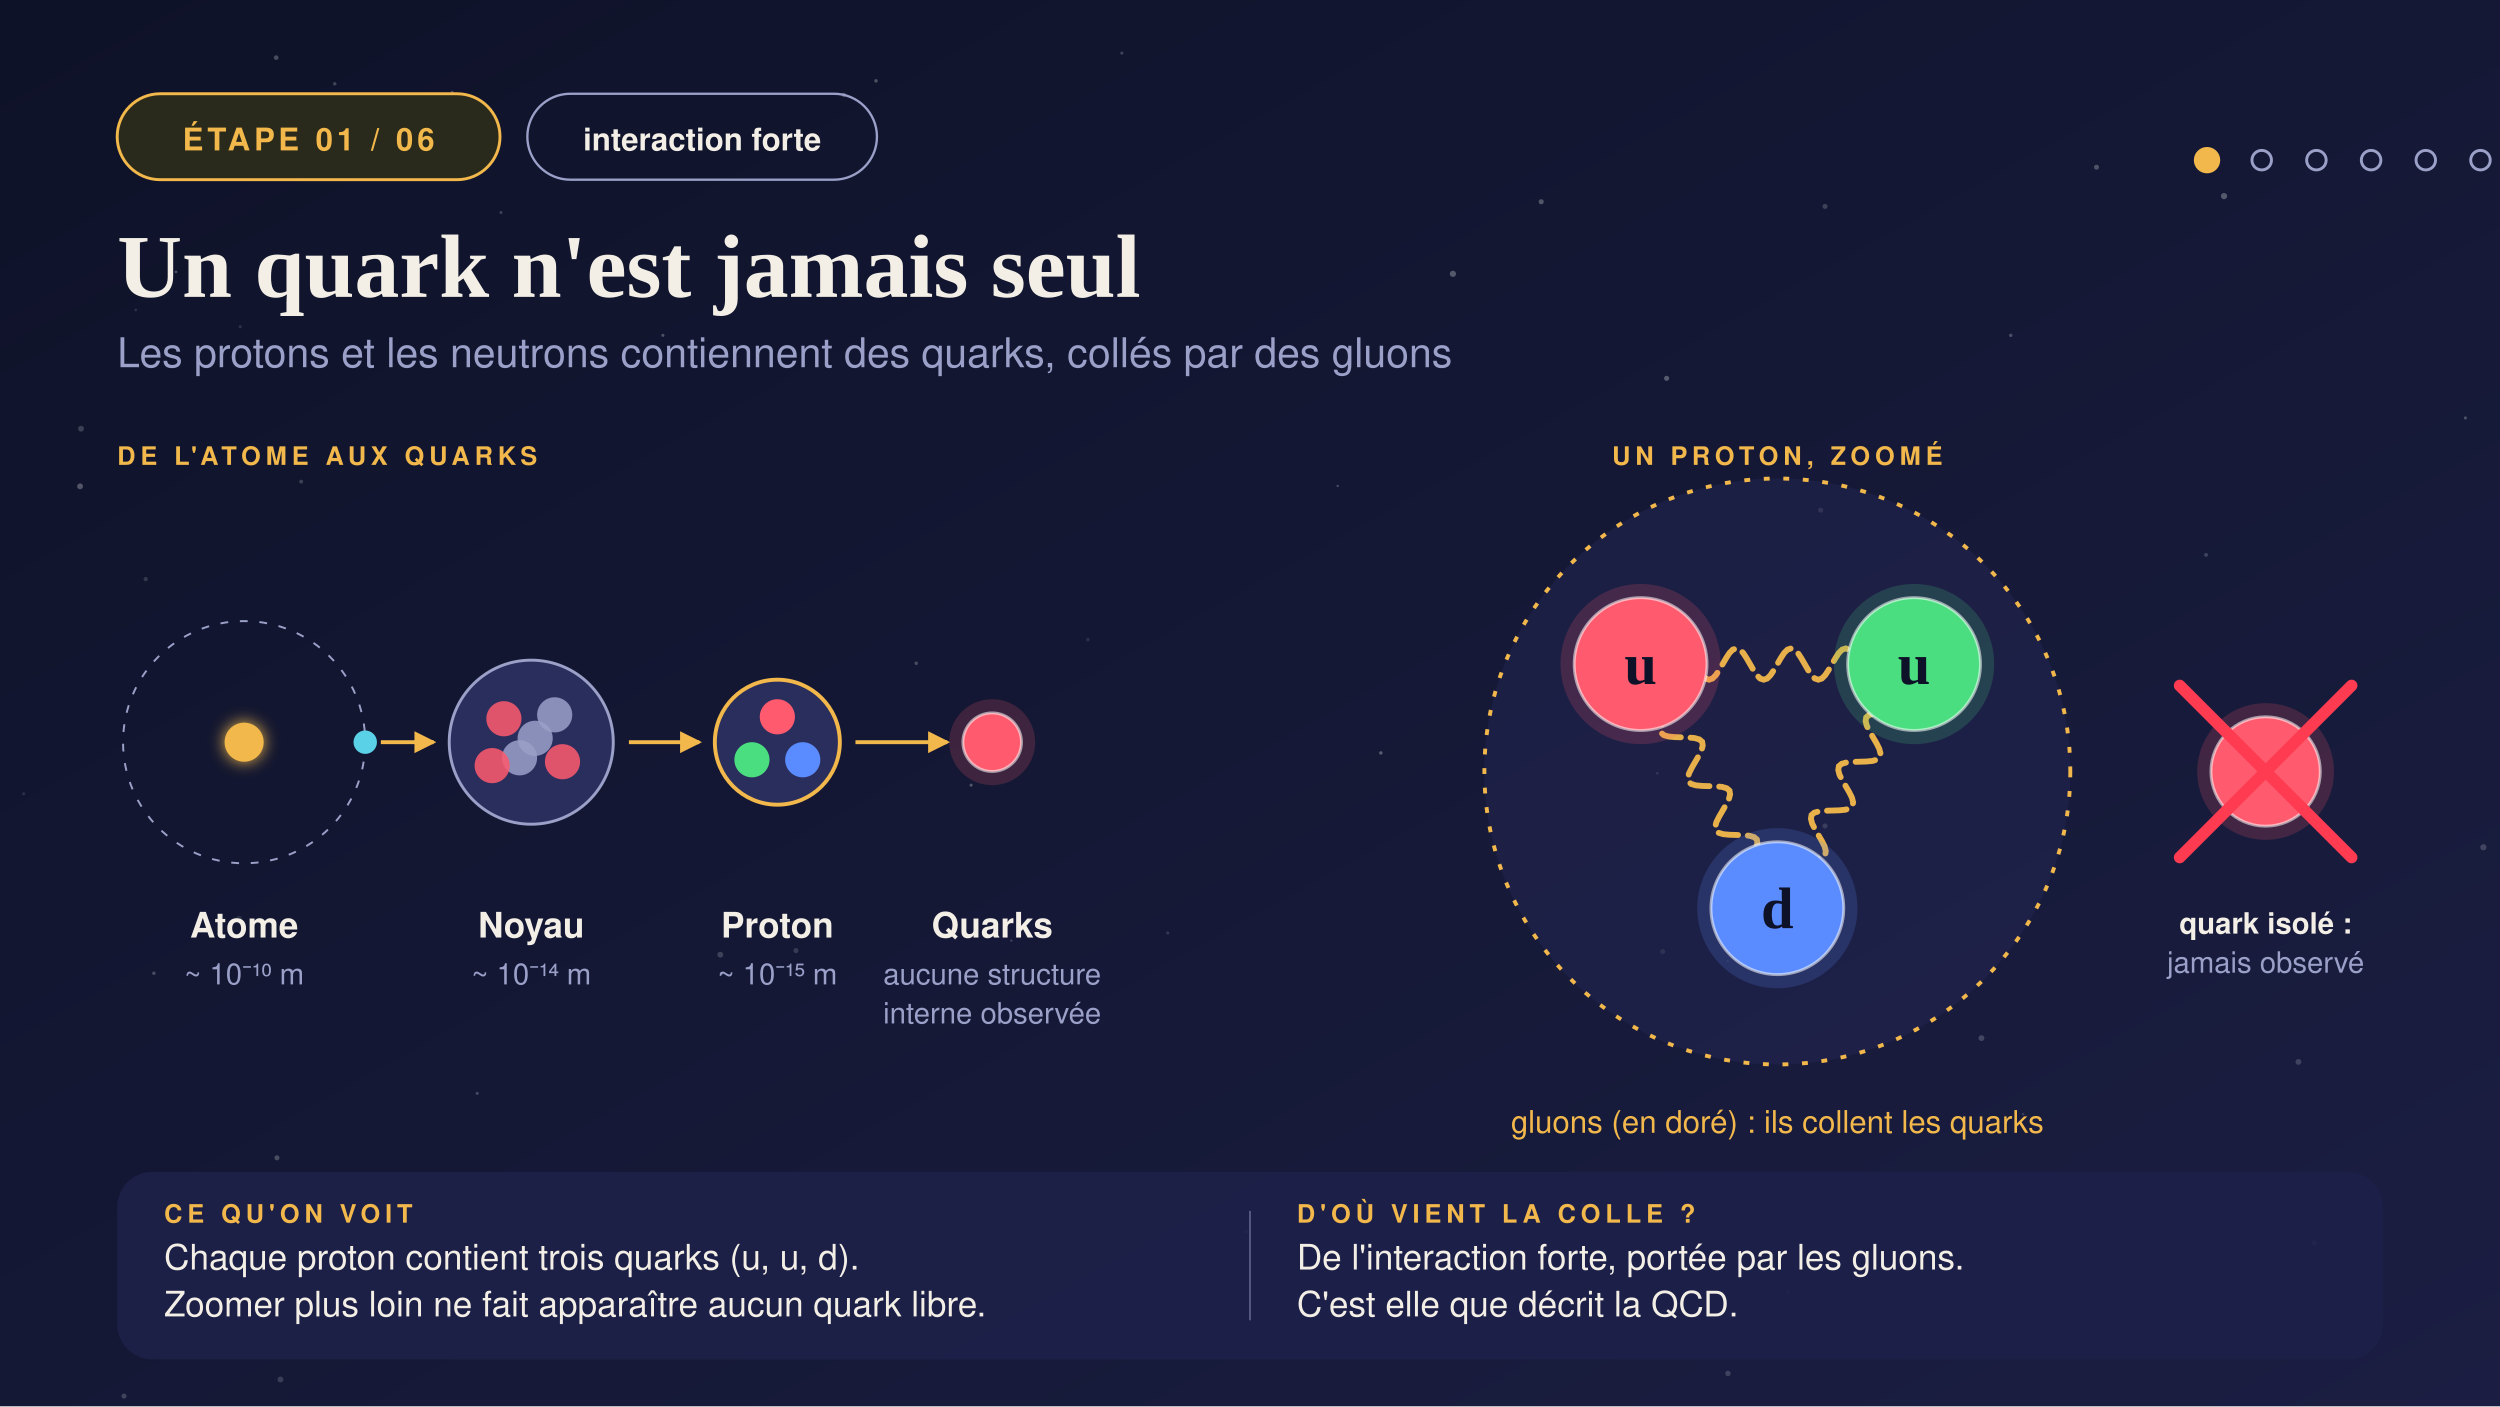
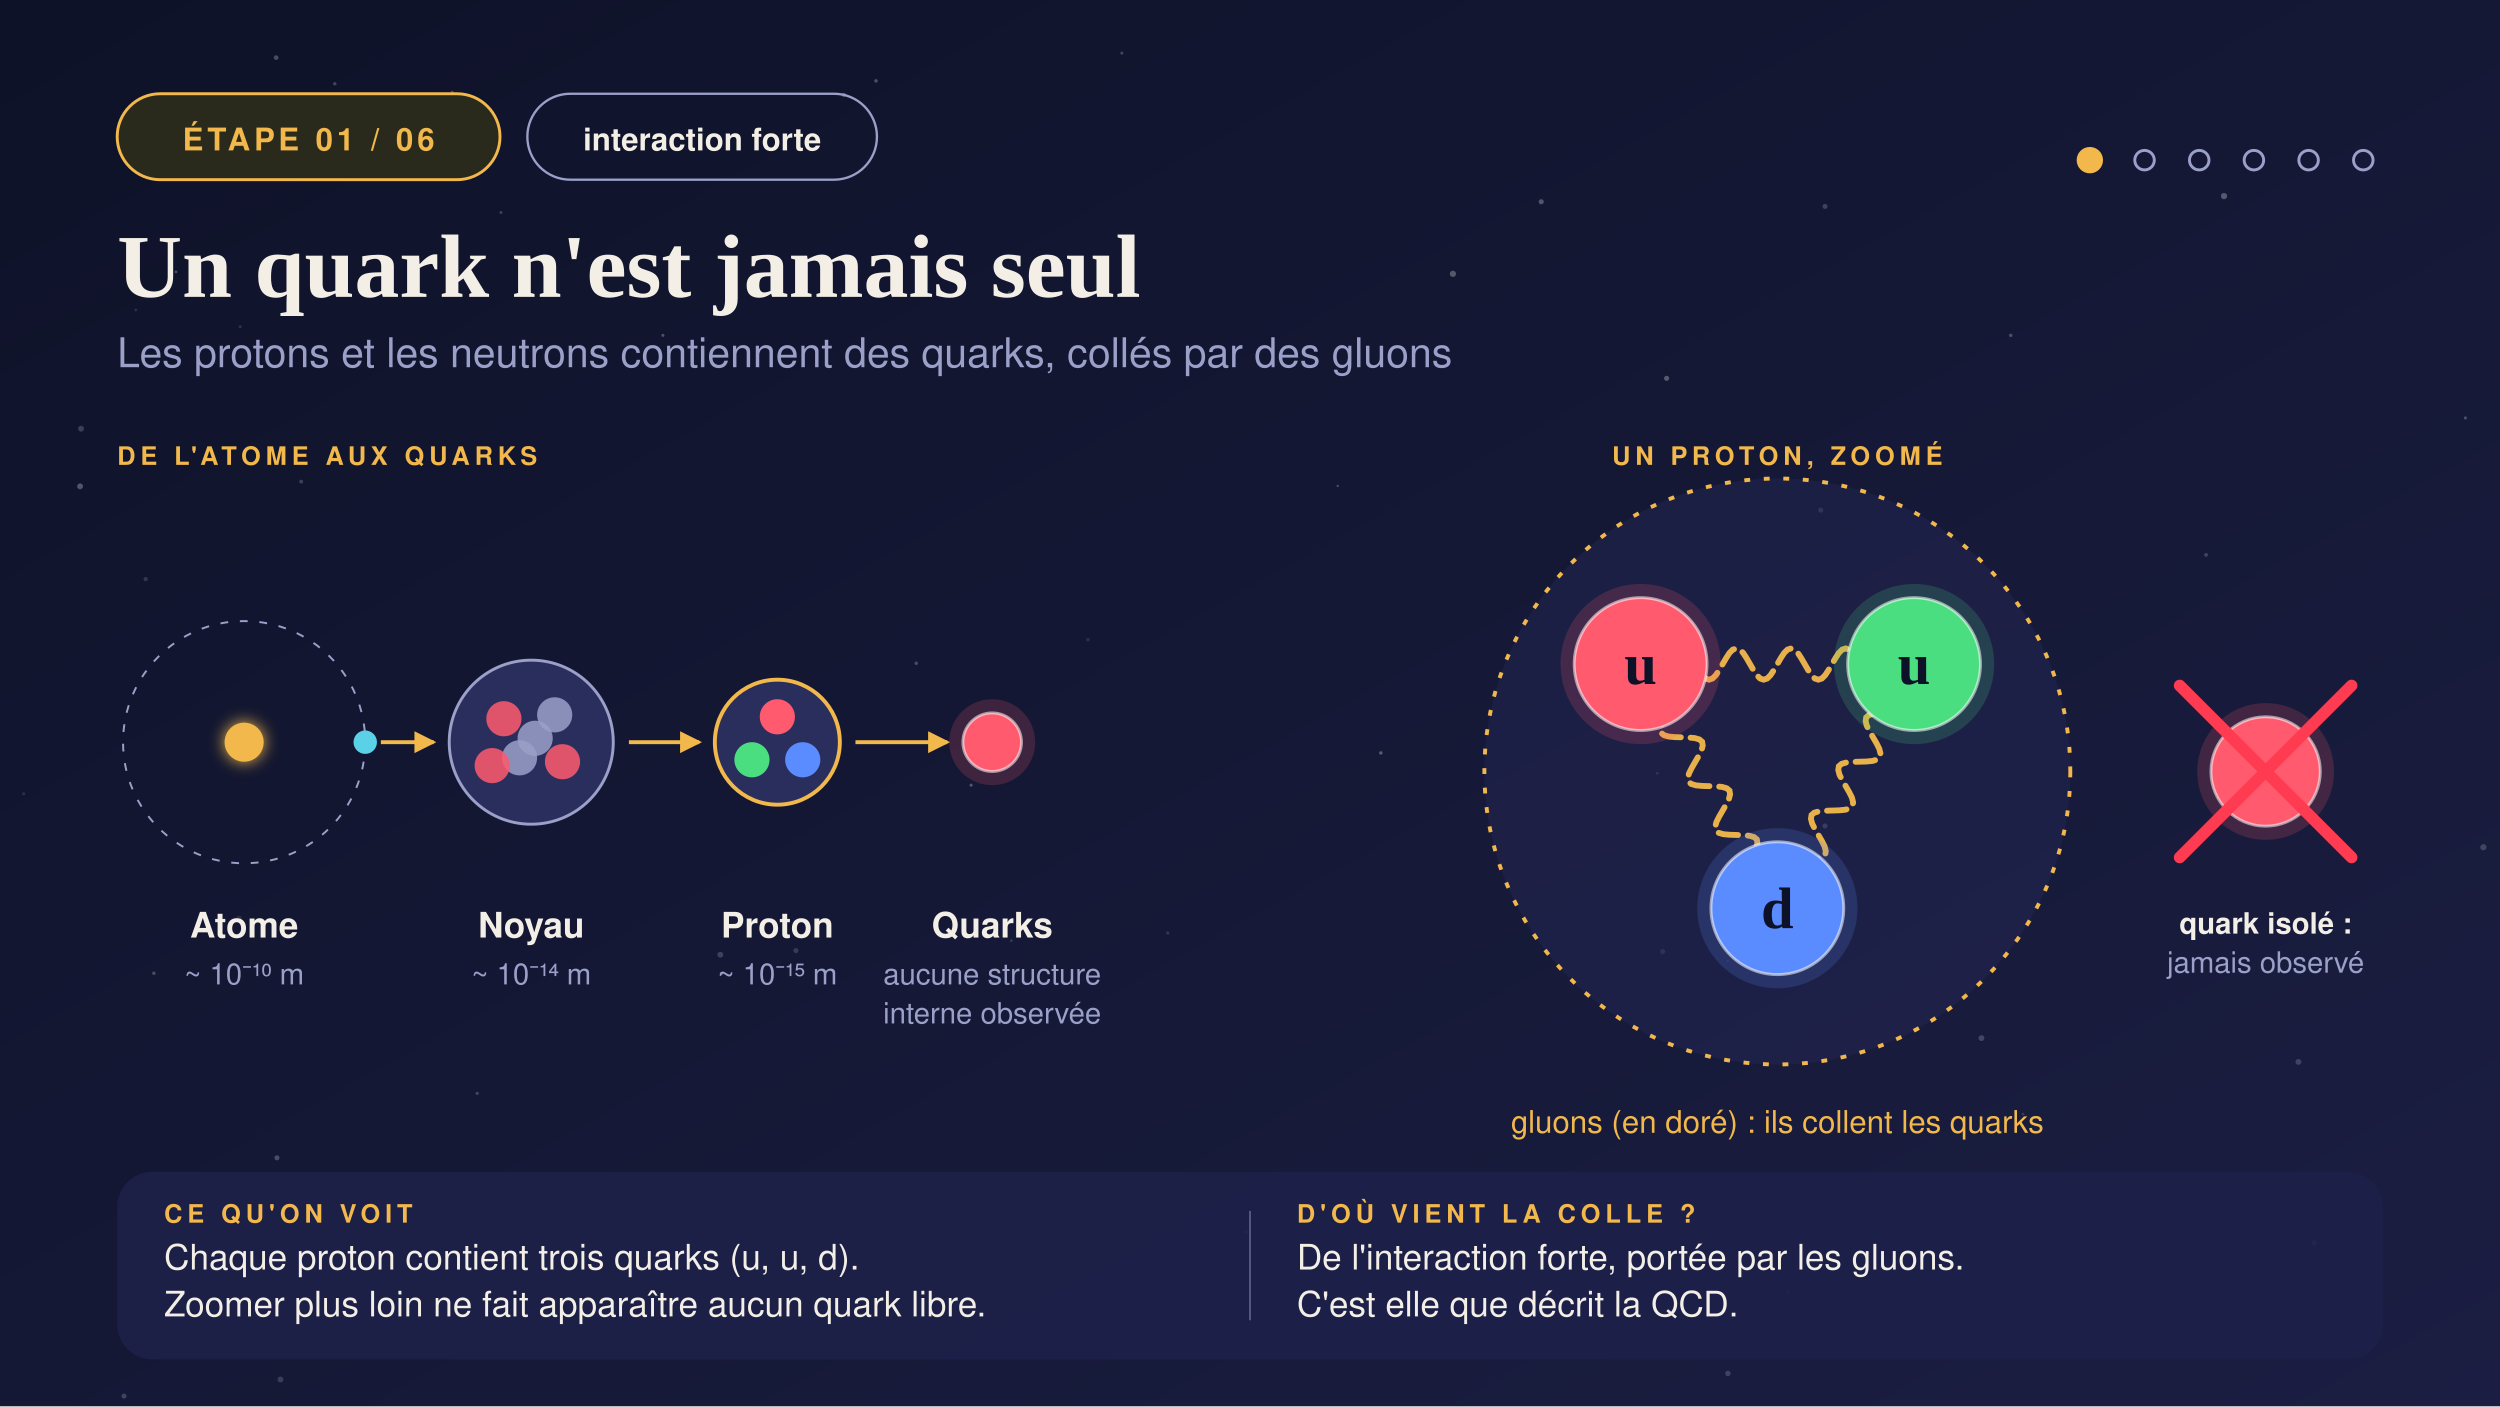
<svg xmlns="http://www.w3.org/2000/svg" viewBox="0 0 1280 720" width="1280" height="720" role="img" aria-labelledby="t d">
  <defs>
    <linearGradient id="bg" x1="0" y1="0" x2="1" y2="1">
      <stop offset="0" stop-color="#0e1228" />
      <stop offset="1" stop-color="#1b1e42" />
    </linearGradient>
    <filter id="glow" filterUnits="userSpaceOnUse" x="0" y="0" width="1280" height="720">
      <feGaussianBlur stdDeviation="4" result="b" />
      <feMerge>
        <feMergeNode in="b" />
        <feMergeNode in="SourceGraphic" />
      </feMerge>
    </filter>
    <marker id="ar" viewBox="0 0 10 10" refX="8" refY="5" markerWidth="7" markerHeight="7" orient="auto-start-reverse">
      <path d="M1 1L9 5L1 9Z" fill="#f2b84b" />
    </marker>
    <marker id="am" viewBox="0 0 10 10" refX="8" refY="5" markerWidth="7" markerHeight="7" orient="auto-start-reverse">
      <path d="M1 1L9 5L1 9Z" fill="#9aa0c8" />
    </marker>
  </defs>
  <rect width="1280" height="720" fill="url(#bg)" />
  <circle cx="743.9" cy="140.2" r="1.6" fill="#fff" fill-opacity="0.28" />
  <circle cx="597.9" cy="477.7" r="0.8" fill="#fff" fill-opacity="0.14" />
  <circle cx="369.3" cy="498.5" r="0.8" fill="#fff" fill-opacity="0.29" />
  <circle cx="90.1" cy="139.2" r="0.7" fill="#fff" fill-opacity="0.25" />
  <circle cx="469.1" cy="339.6" r="0.9" fill="#fff" fill-opacity="0.23" />
  <circle cx="517.0" cy="150.0" r="1.0" fill="#fff" fill-opacity="0.16" />
  <circle cx="141.8" cy="592.8" r="1.3" fill="#fff" fill-opacity="0.23" />
  <circle cx="1129.5" cy="284.1" r="1.0" fill="#fff" fill-opacity="0.18" />
  <circle cx="517.8" cy="481.6" r="0.6" fill="#fff" fill-opacity="0.19" />
  <circle cx="684.9" cy="248.8" r="0.6" fill="#fff" fill-opacity="0.24" />
  <circle cx="12.1" cy="406.4" r="0.8" fill="#fff" fill-opacity="0.11" />
  <circle cx="231.5" cy="47.3" r="0.8" fill="#fff" fill-opacity="0.24" />
  <circle cx="932.2" cy="261.2" r="1.3" fill="#fff" fill-opacity="0.20" />
  <circle cx="638.0" cy="630.6" r="0.9" fill="#fff" fill-opacity="0.27" />
  <circle cx="884.6" cy="492.1" r="0.6" fill="#fff" fill-opacity="0.12" />
  <circle cx="41.0" cy="249.0" r="1.5" fill="#fff" fill-opacity="0.28" />
  <circle cx="1073.4" cy="85.6" r="1.3" fill="#fff" fill-opacity="0.25" />
  <circle cx="1035.8" cy="570.4" r="0.7" fill="#fff" fill-opacity="0.14" />
  <circle cx="1014.5" cy="531.5" r="1.5" fill="#fff" fill-opacity="0.19" />
  <circle cx="1138.7" cy="100.4" r="1.6" fill="#fff" fill-opacity="0.28" />
  <circle cx="432.1" cy="48.6" r="1.1" fill="#fff" fill-opacity="0.24" />
  <circle cx="448.5" cy="41.4" r="0.9" fill="#fff" fill-opacity="0.26" />
  <circle cx="116.0" cy="674.8" r="0.9" fill="#fff" fill-opacity="0.14" />
  <circle cx="143.6" cy="706.3" r="1.5" fill="#fff" fill-opacity="0.16" />
  <circle cx="122.4" cy="470.4" r="1.5" fill="#fff" fill-opacity="0.10" />
  <circle cx="810.3" cy="616.8" r="1.1" fill="#fff" fill-opacity="0.21" />
  <circle cx="1029.5" cy="171.7" r="0.9" fill="#fff" fill-opacity="0.23" />
  <circle cx="707.0" cy="385.5" r="0.9" fill="#fff" fill-opacity="0.29" />
  <circle cx="368.8" cy="488.8" r="1.5" fill="#fff" fill-opacity="0.18" />
  <circle cx="69.5" cy="158.7" r="0.7" fill="#fff" fill-opacity="0.13" />
  <circle cx="154.2" cy="246.6" r="1.0" fill="#fff" fill-opacity="0.19" />
  <circle cx="851.3" cy="487.2" r="1.3" fill="#fff" fill-opacity="0.17" />
  <circle cx="848.5" cy="395.9" r="0.7" fill="#fff" fill-opacity="0.21" />
  <circle cx="407.5" cy="486.7" r="1.3" fill="#fff" fill-opacity="0.15" />
  <circle cx="557.0" cy="327.5" r="0.9" fill="#fff" fill-opacity="0.11" />
  <circle cx="63.5" cy="714.8" r="1.3" fill="#fff" fill-opacity="0.19" />
  <circle cx="853.3" cy="193.7" r="1.3" fill="#fff" fill-opacity="0.29" />
  <circle cx="989.7" cy="334.9" r="1.6" fill="#fff" fill-opacity="0.28" />
  <circle cx="74.6" cy="296.5" r="1.1" fill="#fff" fill-opacity="0.15" />
  <circle cx="789.1" cy="103.3" r="1.3" fill="#fff" fill-opacity="0.27" />
  <circle cx="78.8" cy="498.3" r="0.9" fill="#fff" fill-opacity="0.23" />
  <circle cx="884.7" cy="703.2" r="1.4" fill="#fff" fill-opacity="0.17" />
  <circle cx="934.4" cy="105.7" r="1.3" fill="#fff" fill-opacity="0.18" />
  <circle cx="339.4" cy="171.7" r="0.8" fill="#fff" fill-opacity="0.26" />
  <circle cx="123.0" cy="167.3" r="0.8" fill="#fff" fill-opacity="0.13" />
  <circle cx="934.4" cy="422.9" r="1.3" fill="#fff" fill-opacity="0.28" />
  <circle cx="574.4" cy="27.2" r="0.8" fill="#fff" fill-opacity="0.20" />
  <circle cx="915.6" cy="661.3" r="1.1" fill="#fff" fill-opacity="0.15" />
  <circle cx="758.6" cy="673.0" r="0.9" fill="#fff" fill-opacity="0.29" />
  <circle cx="1156.9" cy="415.4" r="1.1" fill="#fff" fill-opacity="0.13" />
  <circle cx="141.4" cy="29.5" r="1.2" fill="#fff" fill-opacity="0.24" />
  <circle cx="1271.5" cy="433.8" r="1.6" fill="#fff" fill-opacity="0.18" />
  <circle cx="171.4" cy="42.9" r="0.9" fill="#fff" fill-opacity="0.21" />
  <circle cx="1262.3" cy="214.0" r="0.8" fill="#fff" fill-opacity="0.24" />
  <circle cx="497.2" cy="402.0" r="0.8" fill="#fff" fill-opacity="0.27" />
  <circle cx="1176.8" cy="543.7" r="1.5" fill="#fff" fill-opacity="0.17" />
  <circle cx="41.5" cy="219.5" r="1.5" fill="#fff" fill-opacity="0.19" />
  <circle cx="256.5" cy="108.8" r="0.8" fill="#fff" fill-opacity="0.19" />
  <circle cx="1184.9" cy="636.4" r="1.4" fill="#fff" fill-opacity="0.25" />
  <circle cx="244.3" cy="559.8" r="0.8" fill="#fff" fill-opacity="0.21" />
  <rect x="60" y="48" width="196" height="44" rx="22" fill="#2a2a1c" stroke="#f2b84b" stroke-width="1.5" />
  <text x="158" y="77" font-family="'Segoe UI',Helvetica,Arial,sans-serif" font-size="16" fill="#f2b84b" text-anchor="middle" font-weight="700" letter-spacing="2">ÉTAPE 01 / 06</text>
  <rect x="270" y="48" width="179" height="44" rx="22" fill="none" stroke="#9aa0c8" stroke-width="1.2" />
  <text x="359.5" y="77" font-family="'Segoe UI',Helvetica,Arial,sans-serif" font-size="16" fill="#f3efe6" text-anchor="middle" font-weight="600">interaction forte</text>
-   <circle cx="1130" cy="82" r="6" fill="#f2b84b" stroke="#f2b84b" stroke-width="1.5" fill-opacity="1" />
-   <circle cx="1158" cy="82" r="5" fill="none" stroke="#9aa0c8" stroke-width="1.5" fill-opacity="0.55" />
-   <circle cx="1186" cy="82" r="5" fill="none" stroke="#9aa0c8" stroke-width="1.5" fill-opacity="0.55" />
-   <circle cx="1214" cy="82" r="5" fill="none" stroke="#9aa0c8" stroke-width="1.5" fill-opacity="0.55" />
-   <circle cx="1242" cy="82" r="5" fill="none" stroke="#9aa0c8" stroke-width="1.5" fill-opacity="0.55" />
-   <circle cx="1270" cy="82" r="5" fill="none" stroke="#9aa0c8" stroke-width="1.5" fill-opacity="0.55" />
+   <circle cx="1070" cy="82" r="6" fill="#f2b84b" stroke="#f2b84b" stroke-width="1.5" fill-opacity="1" />
+   <circle cx="1098" cy="82" r="5" fill="none" stroke="#9aa0c8" stroke-width="1.5" fill-opacity="0.55" />
+   <circle cx="1126" cy="82" r="5" fill="none" stroke="#9aa0c8" stroke-width="1.5" fill-opacity="0.55" />
+   <circle cx="1154" cy="82" r="5" fill="none" stroke="#9aa0c8" stroke-width="1.5" fill-opacity="0.55" />
+   <circle cx="1182" cy="82" r="5" fill="none" stroke="#9aa0c8" stroke-width="1.5" fill-opacity="0.55" />
+   <circle cx="1210" cy="82" r="5" fill="none" stroke="#9aa0c8" stroke-width="1.5" fill-opacity="0.55" />
  <text x="60" y="152" font-family="Georgia,'Times New Roman',serif" font-size="46" fill="#f3efe6" text-anchor="start" font-weight="700">Un quark n'est jamais seul</text>
  <text x="60" y="188" font-family="'Segoe UI',Helvetica,Arial,sans-serif" font-size="21" fill="#9aa0c8" text-anchor="start" font-weight="400">Les protons et les neutrons contiennent des quarks, collés par des gluons</text>
  <text x="60" y="238" font-family="'Segoe UI',Helvetica,Arial,sans-serif" font-size="13" fill="#f2b84b" text-anchor="start" font-weight="700" letter-spacing="2.5">DE L'ATOME AUX QUARKS</text>
  <circle cx="125" cy="380" r="62" fill="none" stroke="#9aa0c8" stroke-dasharray="4 6" />
  <g>
    <animateTransform attributeName="transform" type="rotate" from="0 125 380" to="360 125 380" dur="6s" repeatCount="indefinite" />
    <circle cx="187" cy="380" r="6" fill="#5ad1e6" />
  </g>
  <circle cx="125" cy="380" r="10" fill="#f2b84b" filter="url(#glow)" />
  <circle cx="272" cy="380" r="42" fill="#2a2e5c" stroke="#9aa0c8" stroke-width="1.5" />
  <circle cx="258" cy="368" r="9" fill="#ff5a6e" fill-opacity=".85" />
  <circle cx="284" cy="366" r="9" fill="#9aa0c8" fill-opacity=".85" />
  <circle cx="266" cy="388" r="9" fill="#9aa0c8" fill-opacity=".85" />
  <circle cx="288" cy="390" r="9" fill="#ff5a6e" fill-opacity=".85" />
  <circle cx="252" cy="392" r="9" fill="#ff5a6e" fill-opacity=".85" />
  <circle cx="274" cy="378" r="9" fill="#9aa0c8" fill-opacity=".85" />
  <circle cx="398" cy="380" r="32" fill="#2a2e5c" stroke="#f2b84b" stroke-width="2" />
  <circle cx="398" cy="367" r="9" fill="#ff5a6e" />
  <circle cx="385" cy="389" r="9" fill="#4ade80" />
  <circle cx="411" cy="389" r="9" fill="#5b8cff" />
  <g>
    <circle cx="508" cy="380" r="22" fill="#ff5a6e" fill-opacity=".18" />
    <circle cx="508" cy="380" r="15" fill="#ff5a6e" stroke="#fff" stroke-opacity=".55" stroke-width="1.5" />
  </g>
  <line x1="195" y1="380" x2="222" y2="380" stroke="#f2b84b" stroke-width="2" marker-end="url(#ar)" />
  <line x1="322" y1="380" x2="358" y2="380" stroke="#f2b84b" stroke-width="2" marker-end="url(#ar)" />
  <line x1="438" y1="380" x2="485" y2="380" stroke="#f2b84b" stroke-width="2" marker-end="url(#ar)" />
  <text x="125" y="480" font-family="'Segoe UI',Helvetica,Arial,sans-serif" font-size="18" fill="#f3efe6" text-anchor="middle" font-weight="700">Atome</text>
  <text x="125" y="504" font-family="'Segoe UI',Helvetica,Arial,sans-serif" font-size="15" fill="#9aa0c8" text-anchor="middle" font-weight="400">~ 10⁻¹⁰ m</text>
  <text x="272" y="480" font-family="'Segoe UI',Helvetica,Arial,sans-serif" font-size="18" fill="#f3efe6" text-anchor="middle" font-weight="700">Noyau</text>
  <text x="272" y="504" font-family="'Segoe UI',Helvetica,Arial,sans-serif" font-size="15" fill="#9aa0c8" text-anchor="middle" font-weight="400">~ 10⁻¹⁴ m</text>
  <text x="398" y="480" font-family="'Segoe UI',Helvetica,Arial,sans-serif" font-size="18" fill="#f3efe6" text-anchor="middle" font-weight="700">Proton</text>
  <text x="398" y="504" font-family="'Segoe UI',Helvetica,Arial,sans-serif" font-size="15" fill="#9aa0c8" text-anchor="middle" font-weight="400">~ 10⁻¹⁵ m</text>
  <text x="508" y="480" font-family="'Segoe UI',Helvetica,Arial,sans-serif" font-size="18" fill="#f3efe6" text-anchor="middle" font-weight="700">Quarks</text>
  <text x="508" y="504" font-family="'Segoe UI',Helvetica,Arial,sans-serif" font-size="15" fill="#9aa0c8" text-anchor="middle" font-weight="400">aucune structure</text>
  <text x="508" y="524" font-family="'Segoe UI',Helvetica,Arial,sans-serif" font-size="15" fill="#9aa0c8" text-anchor="middle" font-weight="400">interne observée</text>
  <text x="910" y="238" font-family="'Segoe UI',Helvetica,Arial,sans-serif" font-size="13" fill="#f2b84b" text-anchor="middle" font-weight="700" letter-spacing="2.5">UN PROTON, ZOOMÉ</text>
  <circle cx="910" cy="395" r="150" fill="#232650" fill-opacity=".55" stroke="#f2b84b" stroke-width="2" stroke-dasharray="3 7" />
  <path d="M840.0,340.0 L841.8,340.3 L843.5,341.1 L845.2,342.2 L847.0,343.2 L848.8,343.7 L850.5,343.4 L852.2,342.1 L854.0,340.0 L855.8,337.2 L857.5,334.3 L859.2,332.6 L861.0,332.0 L862.8,332.6 L864.5,334.3 L866.2,336.9 L868.0,340.0 L869.8,343.1 L871.5,345.7 L873.2,347.4 L875.0,348.0 L876.8,347.4 L878.5,345.7 L880.2,343.1 L882.0,340.0 L883.8,336.9 L885.5,334.3 L887.2,332.6 L889.0,332.0 L890.8,332.6 L892.5,334.3 L894.2,336.9 L896.0,340.0 L897.8,343.1 L899.5,345.7 L901.2,347.4 L903.0,348.0 L904.8,347.4 L906.5,345.7 L908.2,343.1 L910.0,340.0 L911.8,336.9 L913.5,334.3 L915.2,332.6 L917.0,332.0 L918.8,332.6 L920.5,334.3 L922.2,336.9 L924.0,340.0 L925.8,343.1 L927.5,345.7 L929.2,347.4 L931.0,348.0 L932.8,347.4 L934.5,345.7 L936.2,343.1 L938.0,340.0 L939.8,336.9 L941.5,334.3 L943.2,332.6 L945.0,332.0 L946.8,332.6 L948.5,334.3 L950.2,336.9 L952.0,340.0 L953.8,343.1 L955.5,345.7 L957.2,347.4 L959.0,348.0 L960.8,347.4 L962.5,345.7 L964.2,342.8 L966.0,340.0 L967.8,337.9 L969.5,336.6 L971.2,336.3 L973.0,336.8 L974.8,337.8 L976.5,338.9 L978.2,339.7 L980.0,340.0" fill="none" stroke="#f2b84b" stroke-width="3" stroke-linecap="round" stroke-dasharray="10 5" opacity=".95">
    <animate attributeName="stroke-dashoffset" from="0" to="-45" dur="1.5s" repeatCount="indefinite" />
  </path>
  <path d="M980.0,340.0 L978.9,341.4 L977.3,342.6 L975.4,343.6 L973.7,344.7 L972.4,346.0 L971.8,347.7 L972.0,349.9 L973.0,352.5 L974.5,355.4 L976.2,358.4 L976.8,360.8 L976.5,362.7 L975.1,363.9 L972.7,364.6 L969.5,364.9 L966.0,365.0 L962.5,365.1 L959.3,365.4 L956.9,366.1 L955.5,367.3 L955.2,369.2 L955.8,371.6 L957.2,374.4 L959.0,377.5 L960.8,380.6 L962.2,383.4 L962.8,385.8 L962.5,387.7 L961.1,388.9 L958.7,389.6 L955.5,389.9 L952.0,390.0 L948.5,390.1 L945.3,390.4 L942.9,391.1 L941.5,392.3 L941.2,394.2 L941.8,396.6 L943.2,399.4 L945.0,402.5 L946.8,405.6 L948.2,408.4 L948.8,410.8 L948.5,412.7 L947.1,413.9 L944.7,414.6 L941.5,414.9 L938.0,415.0 L934.5,415.1 L931.3,415.4 L928.9,416.1 L927.5,417.3 L927.2,419.2 L927.8,421.6 L929.2,424.4 L931.0,427.5 L932.8,430.6 L934.2,433.4 L934.8,435.8 L934.5,437.7 L933.1,438.9 L930.7,439.6 L927.5,439.9 L924.0,440.0 L920.5,440.1 L917.3,440.4 L914.9,441.1 L913.5,442.3 L913.2,444.2 L913.8,446.6 L915.5,449.6 L917.0,452.5 L918.0,455.1 L918.2,457.3 L917.6,459.0 L916.3,460.3 L914.6,461.4 L912.7,462.4 L911.1,463.6 L910.0,465.0" fill="none" stroke="#f2b84b" stroke-width="3" stroke-linecap="round" stroke-dasharray="10 5" opacity=".95">
    <animate attributeName="stroke-dashoffset" from="0" to="-45" dur="1.304s" repeatCount="indefinite" />
  </path>
  <path d="M910.0,465.0 L909.4,463.3 L909.2,461.3 L909.3,459.2 L909.3,457.2 L908.8,455.4 L907.7,454.0 L905.7,453.0 L903.0,452.5 L899.7,452.3 L896.3,452.1 L893.9,451.4 L892.5,450.2 L892.2,448.3 L892.8,445.9 L894.2,443.1 L896.0,440.0 L897.8,436.9 L899.2,434.1 L899.8,431.7 L899.5,429.8 L898.1,428.6 L895.7,427.9 L892.5,427.6 L889.0,427.5 L885.5,427.4 L882.3,427.1 L879.9,426.4 L878.5,425.2 L878.2,423.3 L878.8,420.9 L880.2,418.1 L882.0,415.0 L883.8,411.9 L885.2,409.1 L885.8,406.7 L885.5,404.8 L884.1,403.6 L881.7,402.9 L878.5,402.6 L875.0,402.5 L871.5,402.4 L868.3,402.1 L865.9,401.4 L864.5,400.2 L864.2,398.3 L864.8,395.9 L866.2,393.1 L868.0,390.0 L869.8,386.9 L871.2,384.1 L871.8,381.7 L871.5,379.8 L870.1,378.6 L867.7,377.9 L864.5,377.6 L861.0,377.5 L857.5,377.4 L854.3,377.1 L851.9,376.4 L850.5,375.2 L850.2,373.3 L850.8,370.9 L852.2,368.1 L854.0,365.0 L855.8,361.9 L857.2,359.1 L857.8,356.7 L857.5,354.8 L856.1,353.6 L853.7,352.9 L850.3,352.7 L847.0,352.5 L844.3,352.0 L842.3,351.0 L841.2,349.6 L840.7,347.8 L840.7,345.8 L840.8,343.7 L840.6,341.7 L840.0,340.0" fill="none" stroke="#f2b84b" stroke-width="3" stroke-linecap="round" stroke-dasharray="10 5" opacity=".95">
    <animate attributeName="stroke-dashoffset" from="0" to="-45" dur="1.154s" repeatCount="indefinite" />
  </path>
  <g>
    <animateTransform attributeName="transform" type="translate" values="0 0;2.1 1.5;-0.5 -1.4;0.1 -0.6;0 0" dur="2.6s" repeatCount="indefinite" />
    <circle cx="840" cy="340" r="41" fill="#ff5a6e" fill-opacity=".18" />
    <circle cx="840" cy="340" r="34" fill="#ff5a6e" stroke="#fff" stroke-opacity=".55" stroke-width="1.5" />
    <text x="840" y="350.2" font-family="Georgia,'Times New Roman',serif" font-size="30" fill="#0e1228" text-anchor="middle" font-weight="700">u</text>
  </g>
  <g>
    <animateTransform attributeName="transform" type="translate" values="0 0;-2.2 2.1;1.6 -1.5;-0.0 -0.3;0 0" dur="3.1s" repeatCount="indefinite" />
    <circle cx="980" cy="340" r="41" fill="#4ade80" fill-opacity=".18" />
    <circle cx="980" cy="340" r="34" fill="#4ade80" stroke="#fff" stroke-opacity=".55" stroke-width="1.5" />
    <text x="980" y="350.2" font-family="Georgia,'Times New Roman',serif" font-size="30" fill="#0e1228" text-anchor="middle" font-weight="700">u</text>
  </g>
  <g>
    <animateTransform attributeName="transform" type="translate" values="0 0;2.7 2.7;-2.7 -2.5;2.0 1.4;0 0" dur="3.6s" repeatCount="indefinite" />
    <circle cx="910" cy="465" r="41" fill="#5b8cff" fill-opacity=".18" />
    <circle cx="910" cy="465" r="34" fill="#5b8cff" stroke="#fff" stroke-opacity=".55" stroke-width="1.5" />
    <text x="910" y="475.2" font-family="Georgia,'Times New Roman',serif" font-size="30" fill="#0e1228" text-anchor="middle" font-weight="700">d</text>
  </g>
  <text x="910" y="580" font-family="'Segoe UI',Helvetica,Arial,sans-serif" font-size="16" fill="#f2b84b" text-anchor="middle" font-weight="400">gluons (en doré) : ils collent les quarks</text>
  <g>
    <circle cx="1160" cy="395" r="35" fill="#ff5a6e" fill-opacity=".18" />
    <circle cx="1160" cy="395" r="28" fill="#ff5a6e" stroke="#fff" stroke-opacity=".55" stroke-width="1.5" />
  </g>
  <line x1="1116" y1="351" x2="1204" y2="439" stroke="#ff3b52" stroke-width="6" stroke-linecap="round" />
  <line x1="1204" y1="351" x2="1116" y2="439" stroke="#ff3b52" stroke-width="6" stroke-linecap="round" />
  <text x="1160" y="478" font-family="'Segoe UI',Helvetica,Arial,sans-serif" font-size="15" fill="#f3efe6" text-anchor="middle" font-weight="700">quark isolé :</text>
  <text x="1160" y="498" font-family="'Segoe UI',Helvetica,Arial,sans-serif" font-size="15" fill="#9aa0c8" text-anchor="middle" font-weight="400">jamais observé</text>
  <rect x="60" y="600" width="1160" height="96" rx="18" fill="#1d2048" fill-opacity=".92" />
  <line x1="640" y1="620" x2="640" y2="676" stroke="#9aa0c8" stroke-opacity=".45" />
  <text x="84" y="626" font-family="'Segoe UI',Helvetica,Arial,sans-serif" font-size="13" fill="#f2b84b" text-anchor="start" font-weight="700" letter-spacing="2.5">CE QU'ON VOIT</text>
  <text x="84" y="650" font-family="'Segoe UI',Helvetica,Arial,sans-serif" font-size="18" fill="#f3efe6" text-anchor="start" font-weight="400">Chaque proton contient trois quarks (u, u, d).</text>
  <text x="84" y="674" font-family="'Segoe UI',Helvetica,Arial,sans-serif" font-size="18" fill="#f3efe6" text-anchor="start" font-weight="400">Zoomer plus loin ne fait apparaître aucun quark libre.</text>
  <text x="664" y="626" font-family="'Segoe UI',Helvetica,Arial,sans-serif" font-size="13" fill="#f2b84b" text-anchor="start" font-weight="700" letter-spacing="2.5">D'OÙ VIENT LA COLLE ?</text>
  <text x="664" y="650" font-family="'Segoe UI',Helvetica,Arial,sans-serif" font-size="18" fill="#f3efe6" text-anchor="start" font-weight="400">De l'interaction forte, portée par les gluons.</text>
  <text x="664" y="674" font-family="'Segoe UI',Helvetica,Arial,sans-serif" font-size="18" fill="#f3efe6" text-anchor="start" font-weight="400">C'est elle que décrit la QCD.</text>
</svg>
